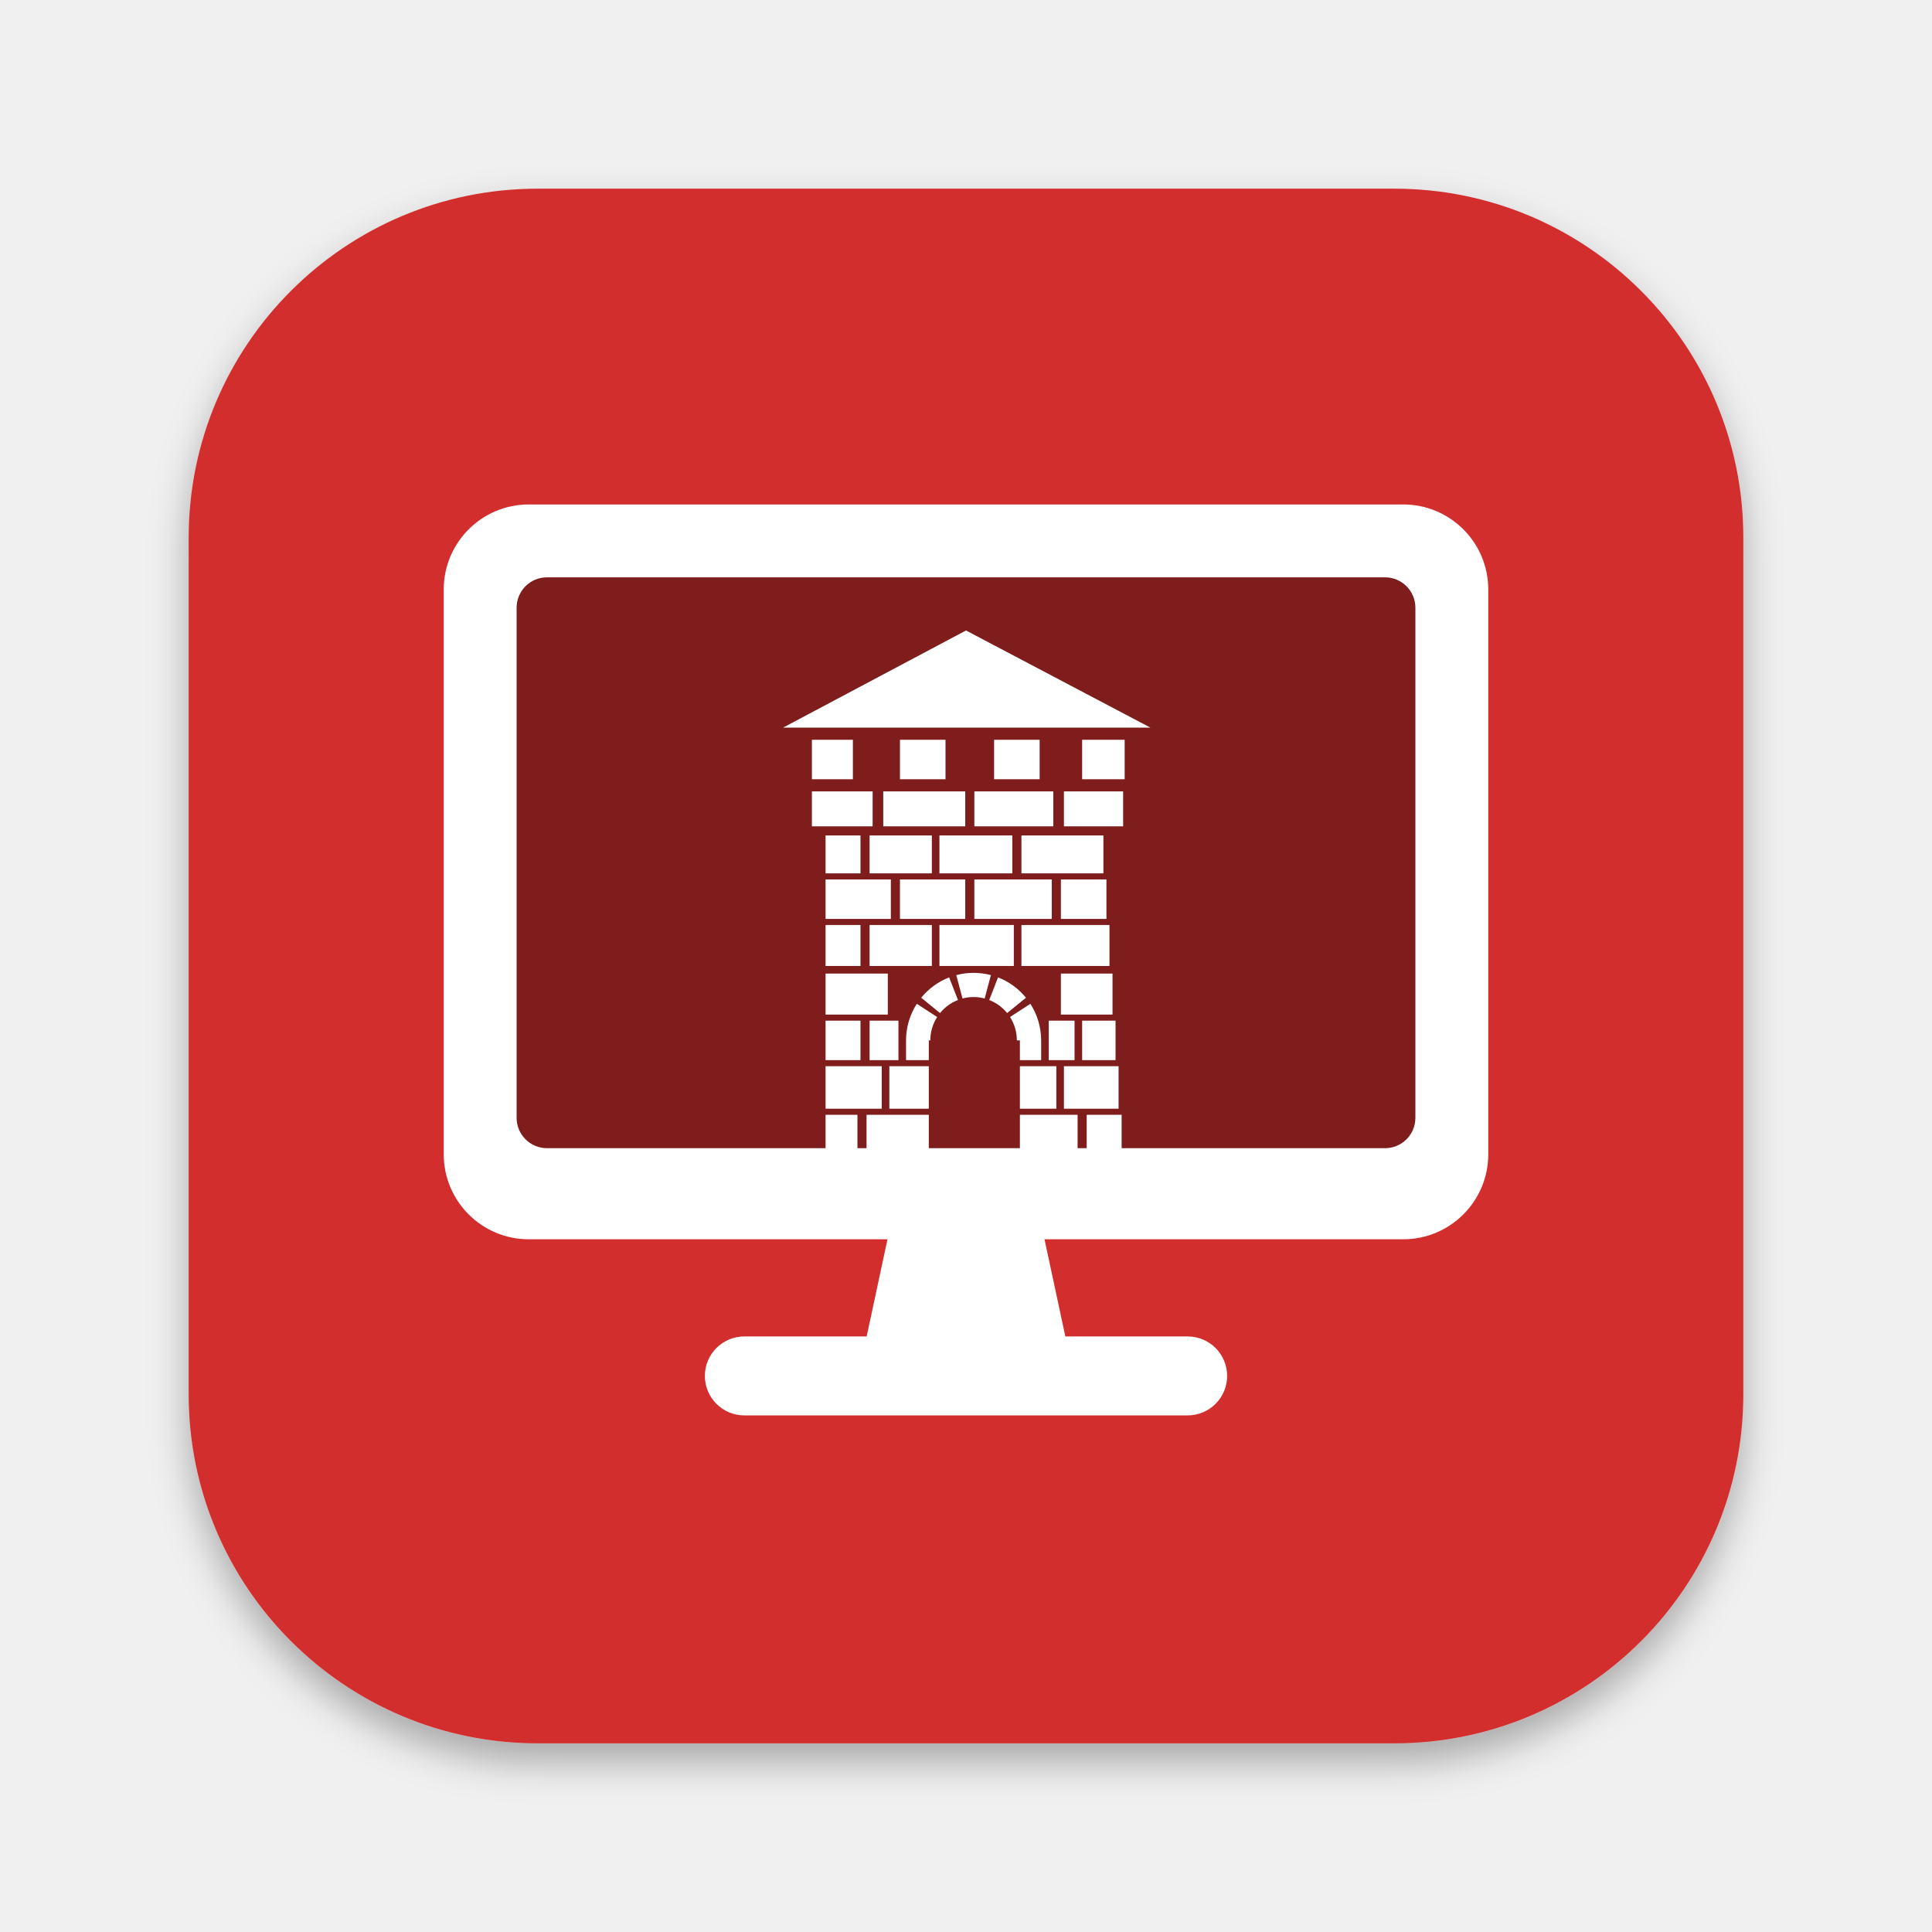
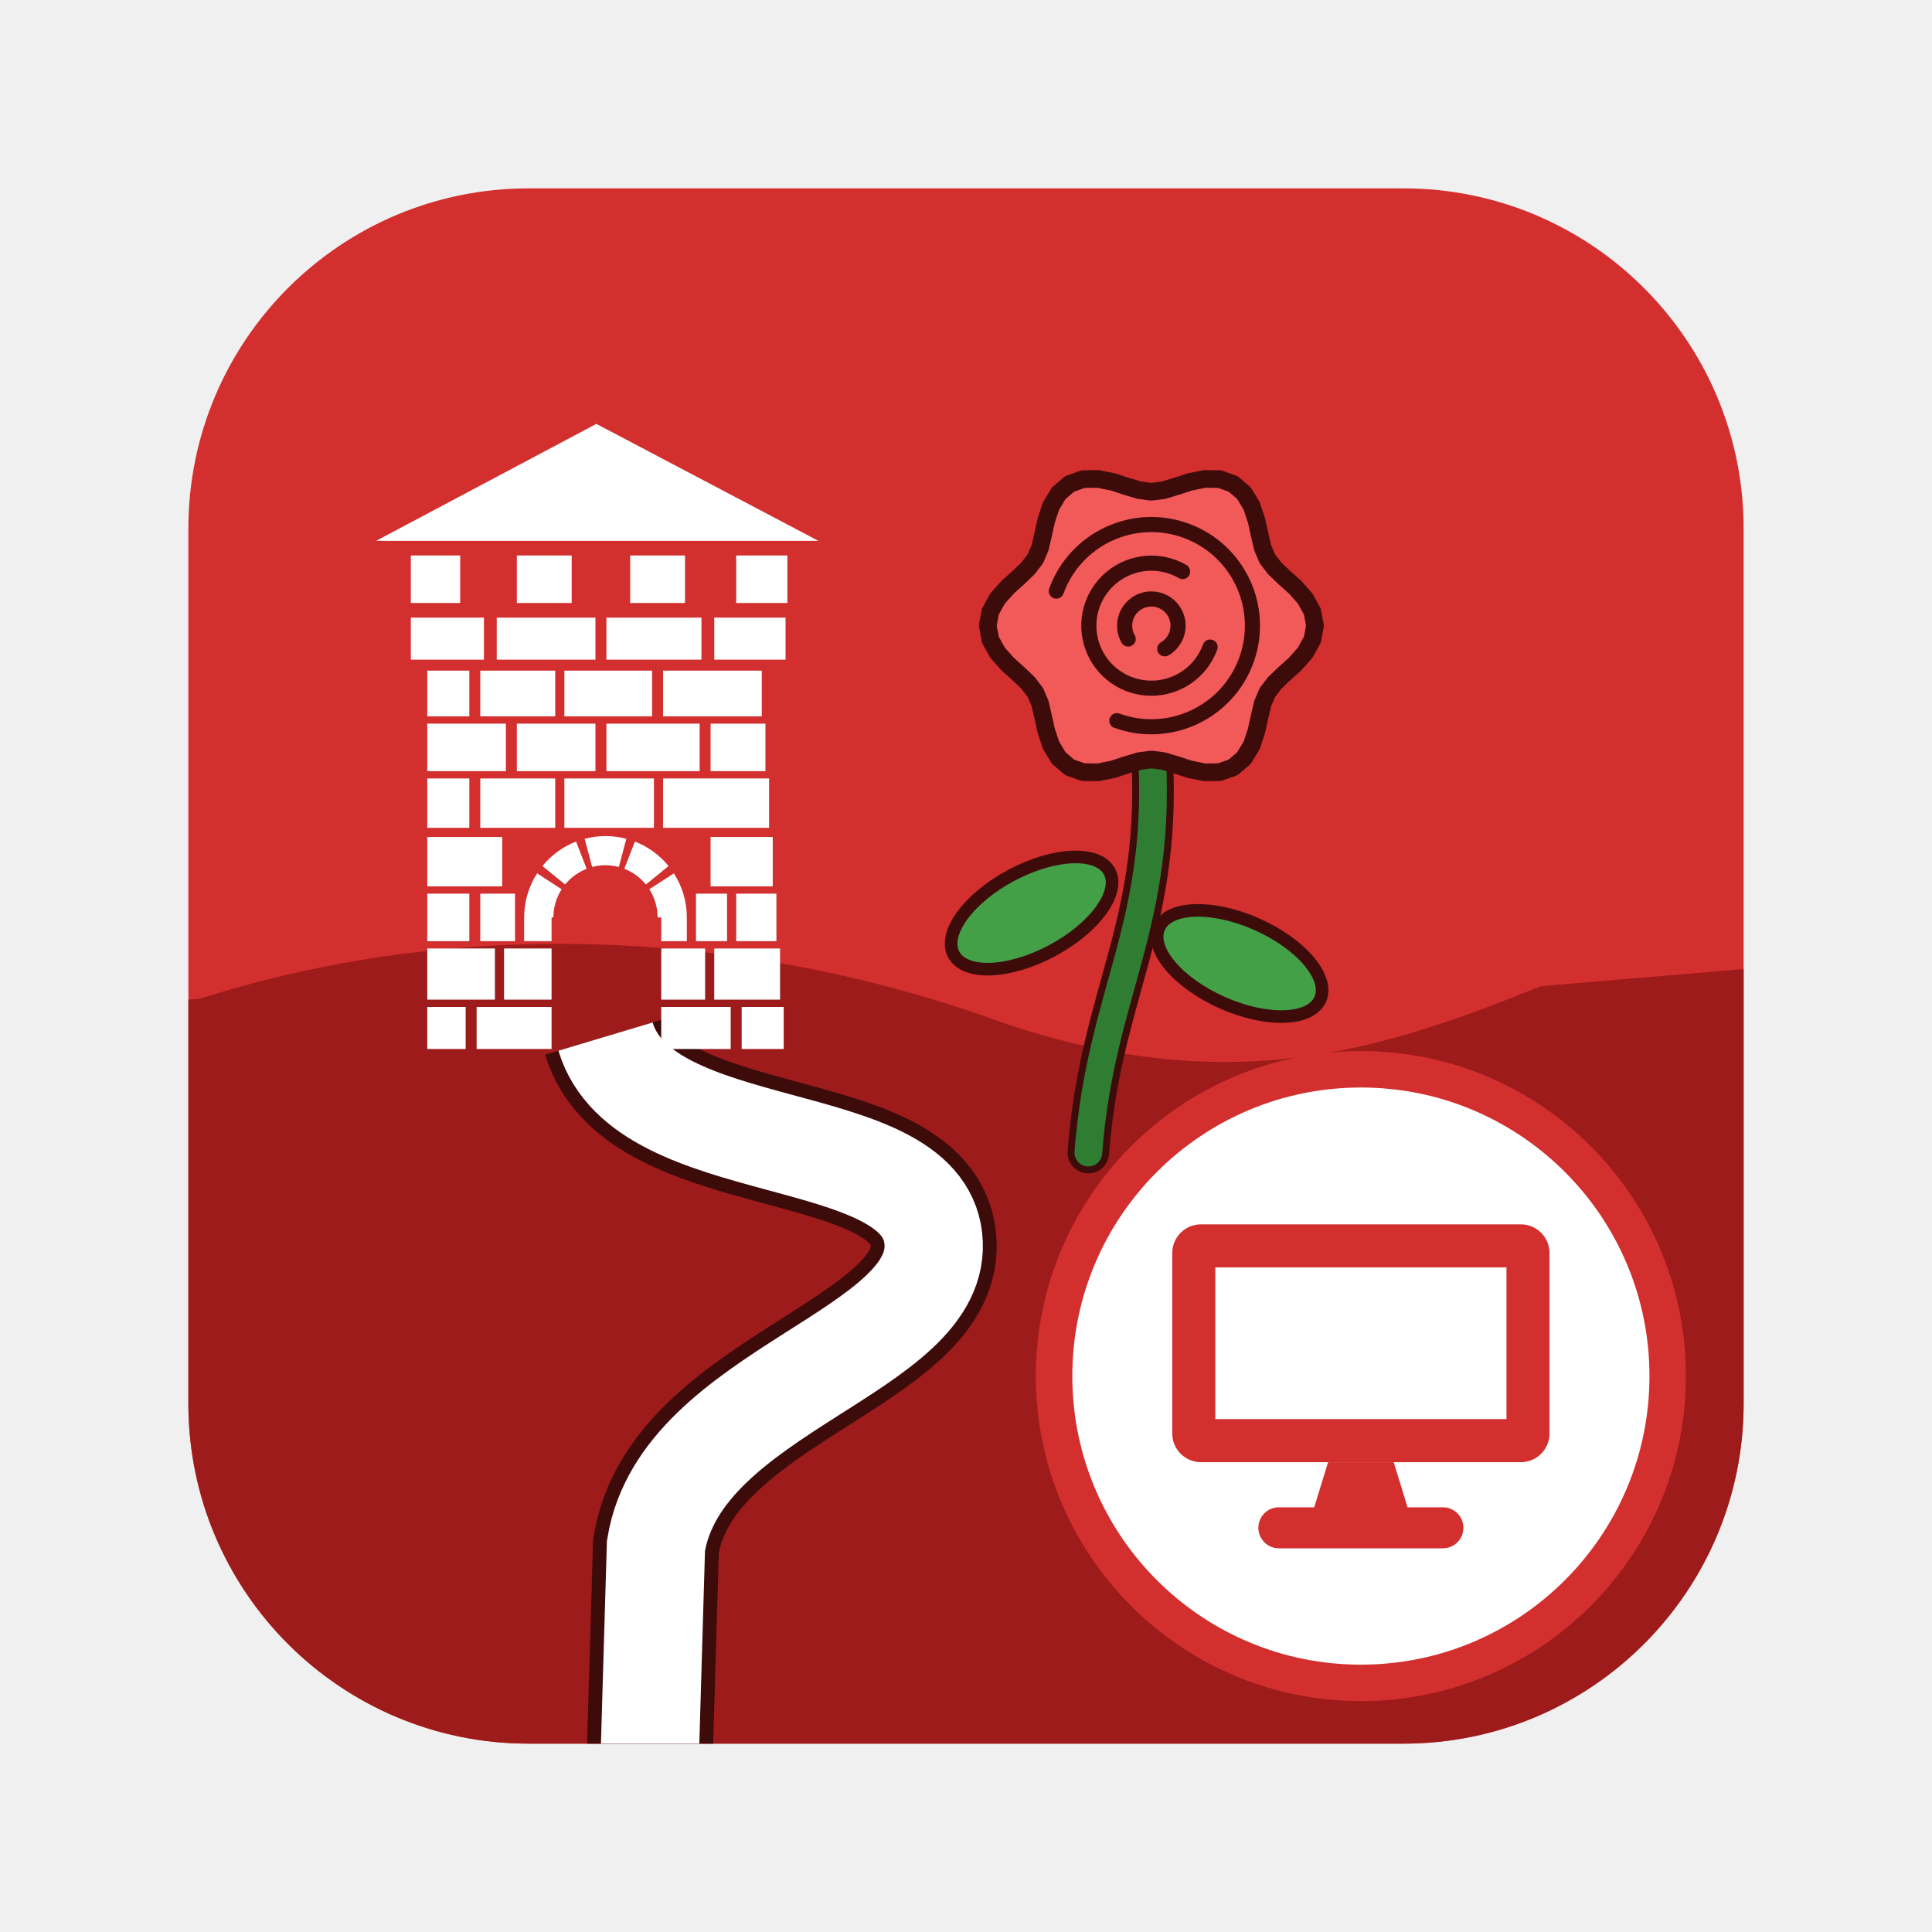
<svg xmlns="http://www.w3.org/2000/svg" viewBox="0 0 1024 1024" width="1024" height="1024">
-   <defs>
-     <filter id="schatten" x="-10%" y="-10%" width="120%" height="130%">
-       <feGaussianBlur in="SourceAlpha" stdDeviation="10" />
-       <feOffset dy="10" result="b" />
-       <feComponentTransfer>
-         <feFuncA type="linear" slope="0.3" />
-       </feComponentTransfer>
-       <feMerge>
-         <feMergeNode />
-         <feMergeNode in="SourceGraphic" />
-       </feMerge>
-     </filter>
-   </defs>
-   <rect x="100" y="100" width="824" height="824" rx="185" fill="#D32F2F" filter="url(#schatten)" />
-   <g transform="translate(100 100) scale(0.8046875)">
-     <rect x="168" y="208" width="688" height="484" rx="56" fill="#FFFFFF" />
-     <rect x="216" y="256" width="592" height="376" rx="20" fill="#7F1D1D" />
-     <g transform="translate(373.5 274)">
-       <path fill="#FFFFFF" fill-rule="evenodd" d="M138.5 17L18 81H260Z M37 89H64V115H37Z M95 89H125V115H95Z M157 89H187V115H157Z M215 89H243V115H215Z M37 123H77V146H37Z M84 123H138V146H84Z M144 123H196V146H144Z M203 123H242V146H203Z M46 152H69V177H46Z M75 152H116V177H75Z M121 152H169V177H121Z M175 152H229V177H175Z M46 181H89V207H46Z M95 181H138V207H95Z M144 181H195V207H144Z M201 181H231V207H201Z M46 211H69V238H46Z M75 211H116V238H75Z M121 211H170V238H121Z M175 211H233V238H175Z M46 243H87V270H46Z M201 243H235V270H201Z M46 274H69V300H46Z M75 274H94V300H75Z M193 274H210V300H193Z M215 274H237V300H215Z M46 304H83V332H46Z M88 304H114V332H88Z M174 304H198V332H174Z M203 304H239V332H203Z M46 336H67V359H46Z M73 336H114V359H73Z M174 336H212V359H174Z M218 336H241V359H218Z M99 287A44.5 44.5 0 0 1 106.1 262.9L119.5 271.6A28.5 28.5 0 0 0 115 287Z M109 258.9A44.5 44.5 0 0 1 127.4 245.5L133.2 260.4A28.5 28.5 0 0 0 121.4 269Z M132.1 244A44.5 44.5 0 0 1 154.9 244L150.8 259.4A28.5 28.5 0 0 0 136.2 259.4Z M159.6 245.5A44.5 44.5 0 0 1 178 258.9L165.6 269A28.5 28.5 0 0 0 153.8 260.4Z M180.9 262.9A44.5 44.5 0 0 1 188 287L172 287A28.5 28.5 0 0 0 167.5 271.6Z M99 287H114V300H99Z M174 287H188V300H174Z" />
+   <g transform="translate(512 512) scale(0.805) translate(-512 -512)">
+     <defs>
+       <clipPath id="feld">
+         <rect width="1024" height="1024" rx="224" />
+       </clipPath>
+     </defs>
+     <g clip-path="url(#feld)">
+       <rect width="1024" height="1024" fill="#D32F2F" />
+       <g transform="translate(24 14) scale(0.83)">
+         <path fill="#9E1B1B" d="M-300 646 L-20 626 C 200 556 430 576 620 646 C 800 706 920 666 1044 616 L1400 586 V1400 H-300 Z" />
+         <path d="M302 656 C 332 756 552 726 562 816 C 572 906 362 936 342 1060 L332 1400" fill="none" stroke="#3E0B0B" stroke-width="100" />
+         <path d="M302 656 C 332 756 552 726 562 816 C 572 906 362 936 342 1060 L332 1400" fill="none" stroke="#FFFFFF" stroke-width="78" />
+         <g transform="translate(93.9 145.3) scale(1.45)">
+           <path fill="#FFFFFF" fill-rule="evenodd" d="M138.5 17L18 81H260Z M37 89H64V115H37Z M95 89H125V115H95Z M157 89H187V115H157Z M215 89H243V115H215Z M37 123H77V146H37Z M84 123H138V146H84Z M144 123H196V146H144Z M203 123H242V146H203Z M46 152H69V177H46Z M75 152H116V177H75Z M121 152H169V177H121Z M175 152H229V177H175Z M46 181H89V207H46Z M95 181H138V207H95Z M144 181H195V207H144Z M201 181H231V207H201Z M46 211H69V238H46Z M75 211H116V238H75Z M121 211H170V238H121Z M175 211H233V238H175Z M46 243H87V270H46Z M201 243H235V270H201Z M46 274H69V300H46Z M75 274H94V300H75Z M193 274H210V300H193Z M215 274H237V300H215Z M46 304H83V332H46Z M88 304H114V332H88Z M174 304H198V332H174Z M203 304H239V332H203Z M46 336H67V359H46Z M73 336H114V359H73Z M174 336H212V359H174Z M218 336H241V359H218Z M99 287A44.5 44.5 0 0 1 106.1 262.9L119.5 271.6A28.5 28.5 0 0 0 115 287Z M109 258.9A44.5 44.5 0 0 1 127.4 245.5L133.2 260.4A28.5 28.5 0 0 0 121.4 269Z M132.1 244A44.5 44.5 0 0 1 154.9 244L150.8 259.4A28.5 28.5 0 0 0 136.2 259.4Z M159.6 245.5A44.5 44.5 0 0 1 178 258.9L165.6 269A28.5 28.5 0 0 0 153.8 260.4Z M180.9 262.9A44.5 44.5 0 0 1 188 287L172 287A28.5 28.5 0 0 0 167.5 271.6Z M99 287H114V300H99Z M174 287H188V300H174Z" />
+         </g>
+         <path d="M735 424 C 745 568 695 618 685 748" fill="none" stroke="#3E0B0B" stroke-width="33" stroke-linecap="round" />
+         <path d="M735 424 C 745 568 695 618 685 748" fill="none" stroke="#2E7D32" stroke-width="22" stroke-linecap="round" />
+         <ellipse cx="640" cy="558" rx="70" ry="34" transform="rotate(-28 640 558)" fill="#43A047" stroke="#3E0B0B" stroke-width="10" />
+         <ellipse cx="805" cy="598" rx="70" ry="34" transform="rotate(24 805 598)" fill="#43A047" stroke="#3E0B0B" stroke-width="10" />
+         <path d="M864.8 330.0 L862.7 341.2 L857.0 351.5 L849.0 360.5 L840.3 368.3 L832.7 375.6 L827.0 383.1 L823.3 391.8 L820.9 402.1 L818.4 413.4 L814.6 424.9 L808.5 435.0 L799.9 442.4 L789.2 446.2 L777.4 446.4 L765.5 444.0 L754.5 440.4 L744.4 437.4 L735.0 436.2 L725.6 437.4 L715.5 440.4 L704.5 444.0 L692.6 446.4 L680.8 446.2 L670.1 442.4 L661.5 435.0 L655.4 424.9 L651.6 413.4 L649.1 402.1 L646.7 391.8 L643.0 383.1 L637.3 375.6 L629.7 368.3 L621.0 360.5 L613.0 351.5 L607.3 341.2 L605.2 330.0 L607.3 318.8 L613.0 308.5 L621.0 299.5 L629.7 291.7 L637.3 284.4 L643.0 276.9 L646.7 268.2 L649.1 257.9 L651.6 246.6 L655.4 235.1 L661.5 225.0 L670.1 217.6 L680.8 213.8 L692.6 213.6 L704.5 216.0 L715.5 219.6 L725.6 222.6 L735.0 223.8 L744.4 222.6 L754.5 219.6 L765.5 216.0 L777.4 213.6 L789.2 213.8 L799.9 217.6 L808.5 225.0 L814.6 235.1 L818.4 246.6 L820.9 257.9 L823.3 268.2 L827.0 276.9 L832.7 284.4 L840.3 291.7 L849.0 299.5 L857.0 308.5 L862.7 318.8 L864.8 330.0Z" fill="#F25A5A" stroke="#3E0B0B" stroke-width="14" stroke-linejoin="round" />
+         <path d="M659.6 302.6 A80.2 80.2 0 1 1 707.6 405.4" fill="none" stroke="#3E0B0B" stroke-width="12" stroke-linecap="round" />
+         <path d="M781.6 347.0 A49.6 49.6 0 1 1 759.8 287.1" fill="none" stroke="#3E0B0B" stroke-width="12" stroke-linecap="round" />
+         <path d="M716.6 340.6 A21.2 21.2 0 1 1 745.6 348.4" fill="none" stroke="#3E0B0B" stroke-width="12" stroke-linecap="round" />
+       </g>
    </g>
-     <path fill="#FFFFFF" d="M462 684 H562 L580 768 H444 Z" />
-     <rect x="340" y="756" width="344" height="52" rx="26" fill="#FFFFFF" />
+     <circle cx="772" cy="782" r="214" fill="#D32F2F" />
+     <circle cx="772" cy="782" r="190" fill="#FFFFFF" />
+     <g transform="translate(637.0 647.0) scale(0.675)" fill="#D32F2F">
+       <path fill-rule="evenodd" d="M44 52 H356 A28 28 0 0 1 384 80 V256 A28 28 0 0 1 356 284 H44 A28 28 0 0 1 16 256 V80 A28 28 0 0 1 44 52 Z M58 94 V242 H342 V94 Z" />
+       <path d="M168 284 H232 L248 336 H152 Z" />
+       <rect x="100" y="328" width="200" height="40" rx="20" />
+     </g>
  </g>
</svg>
